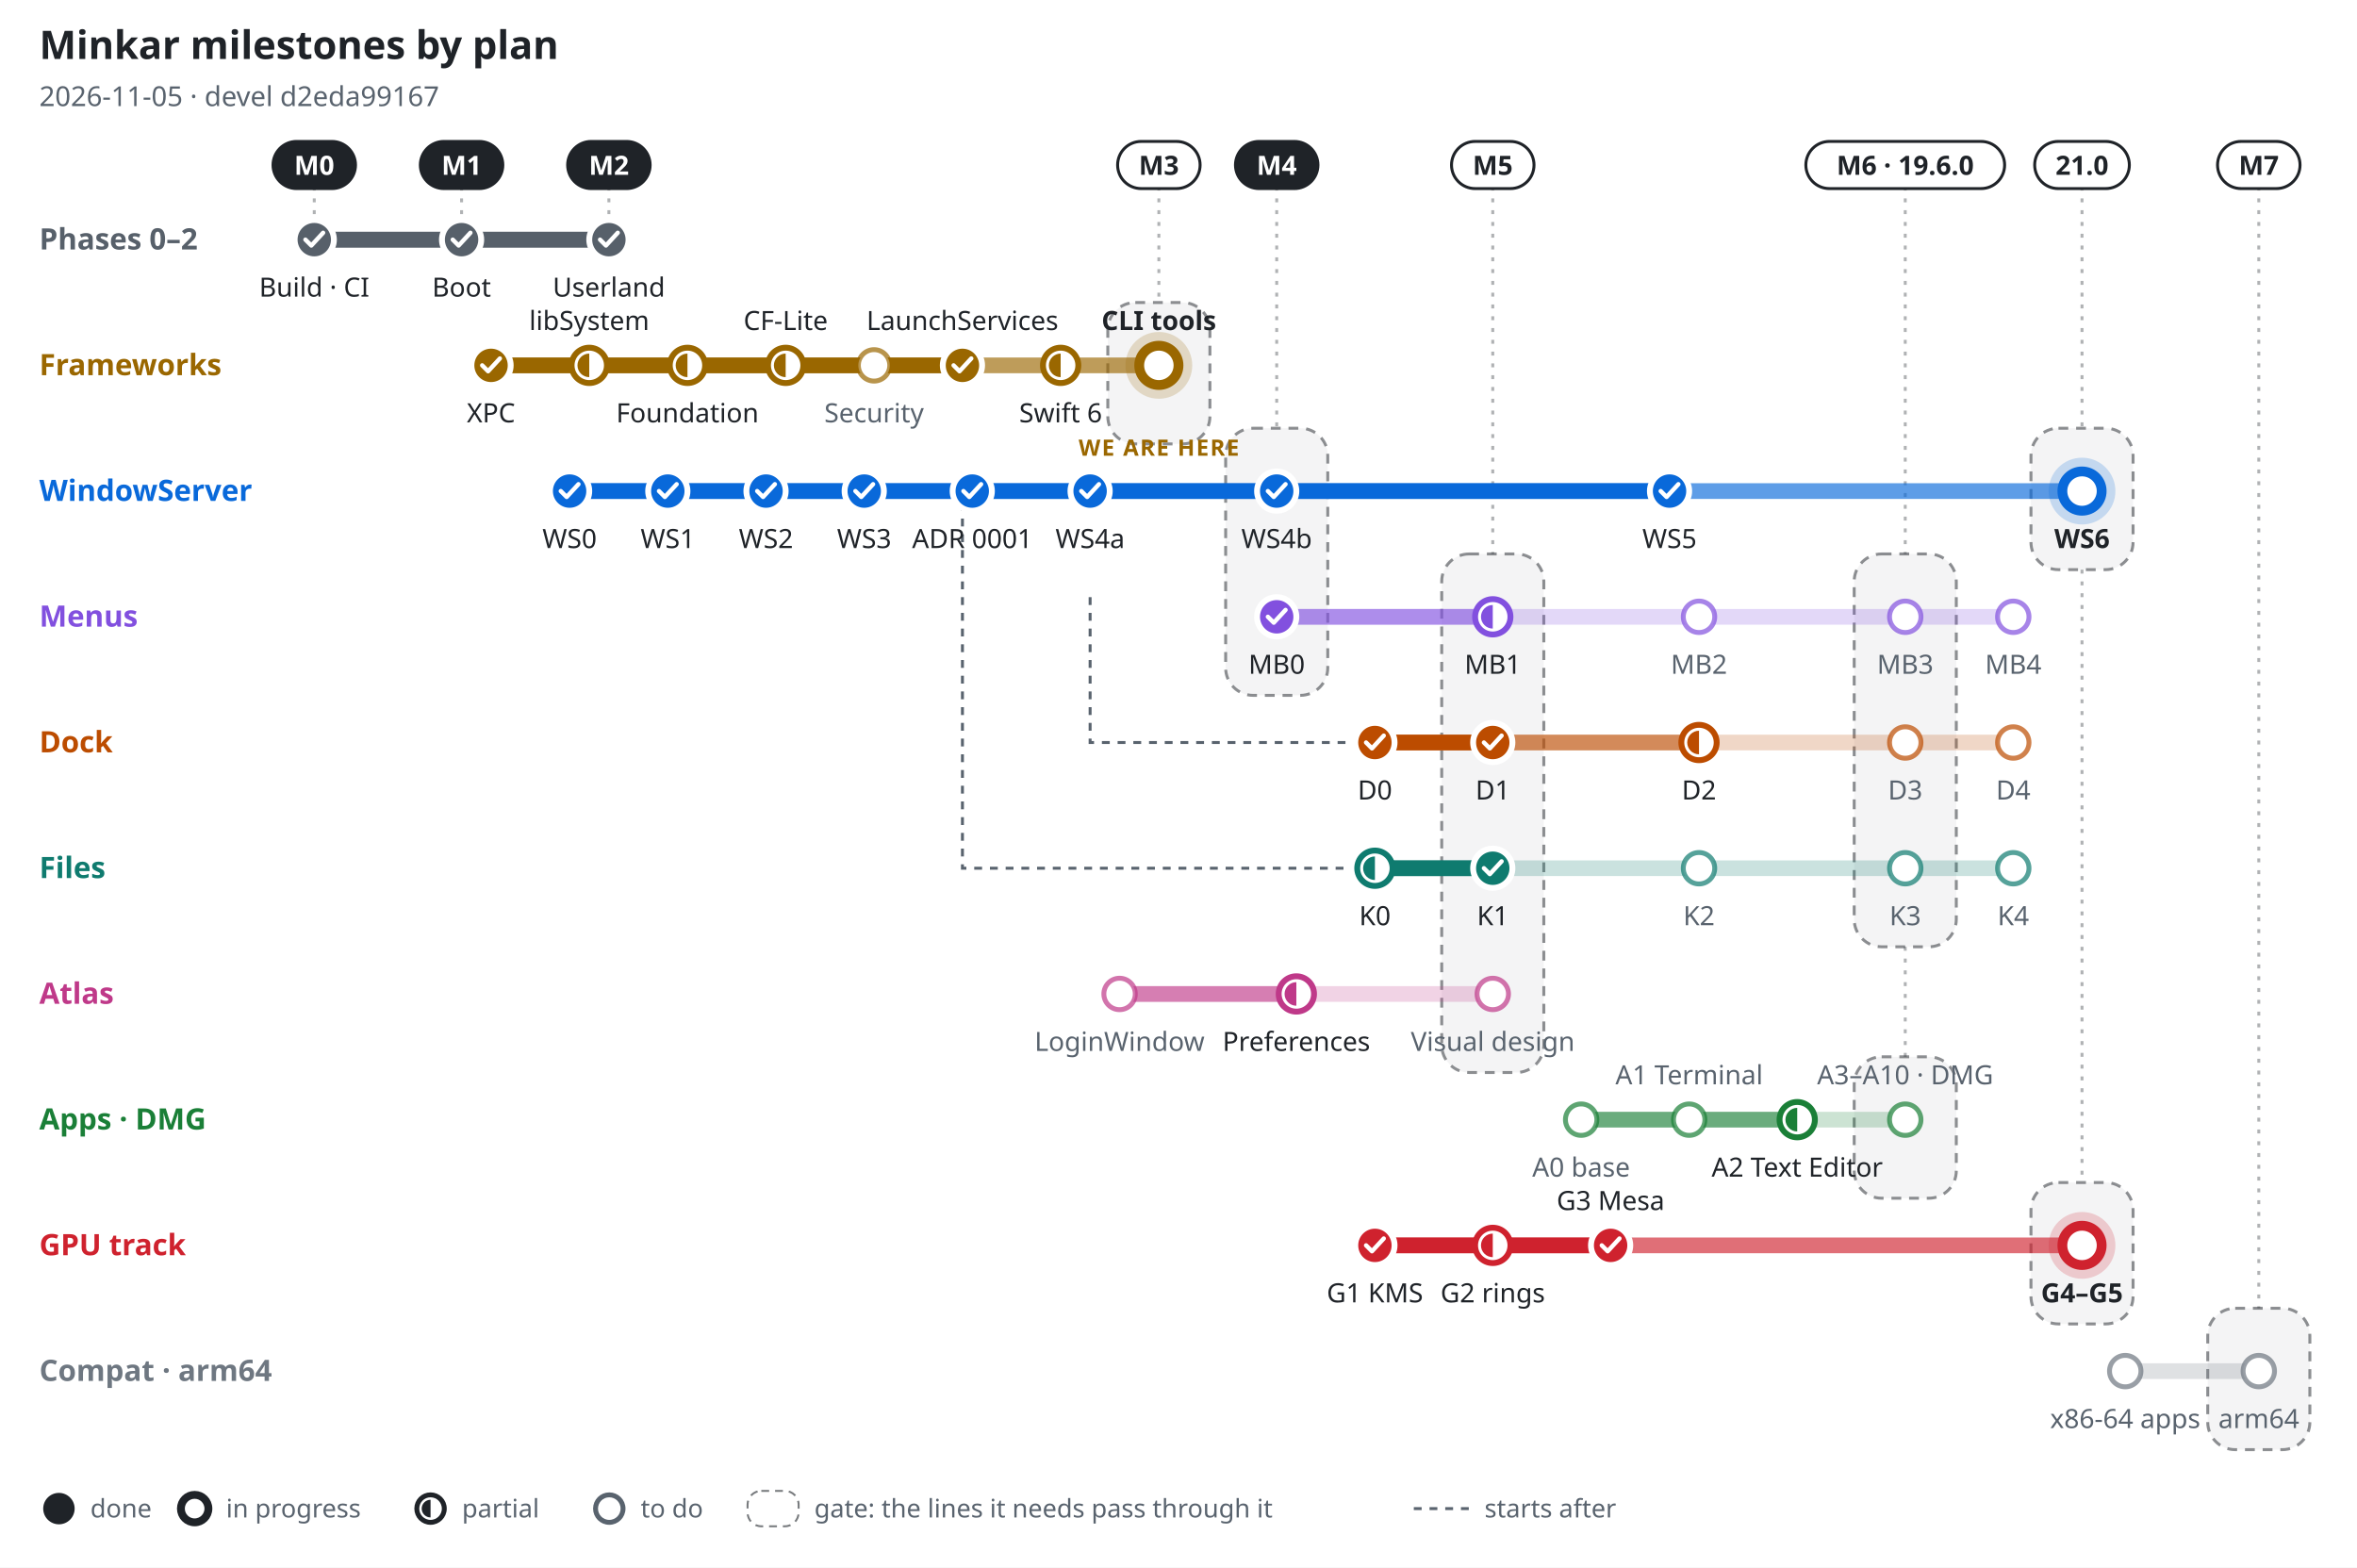
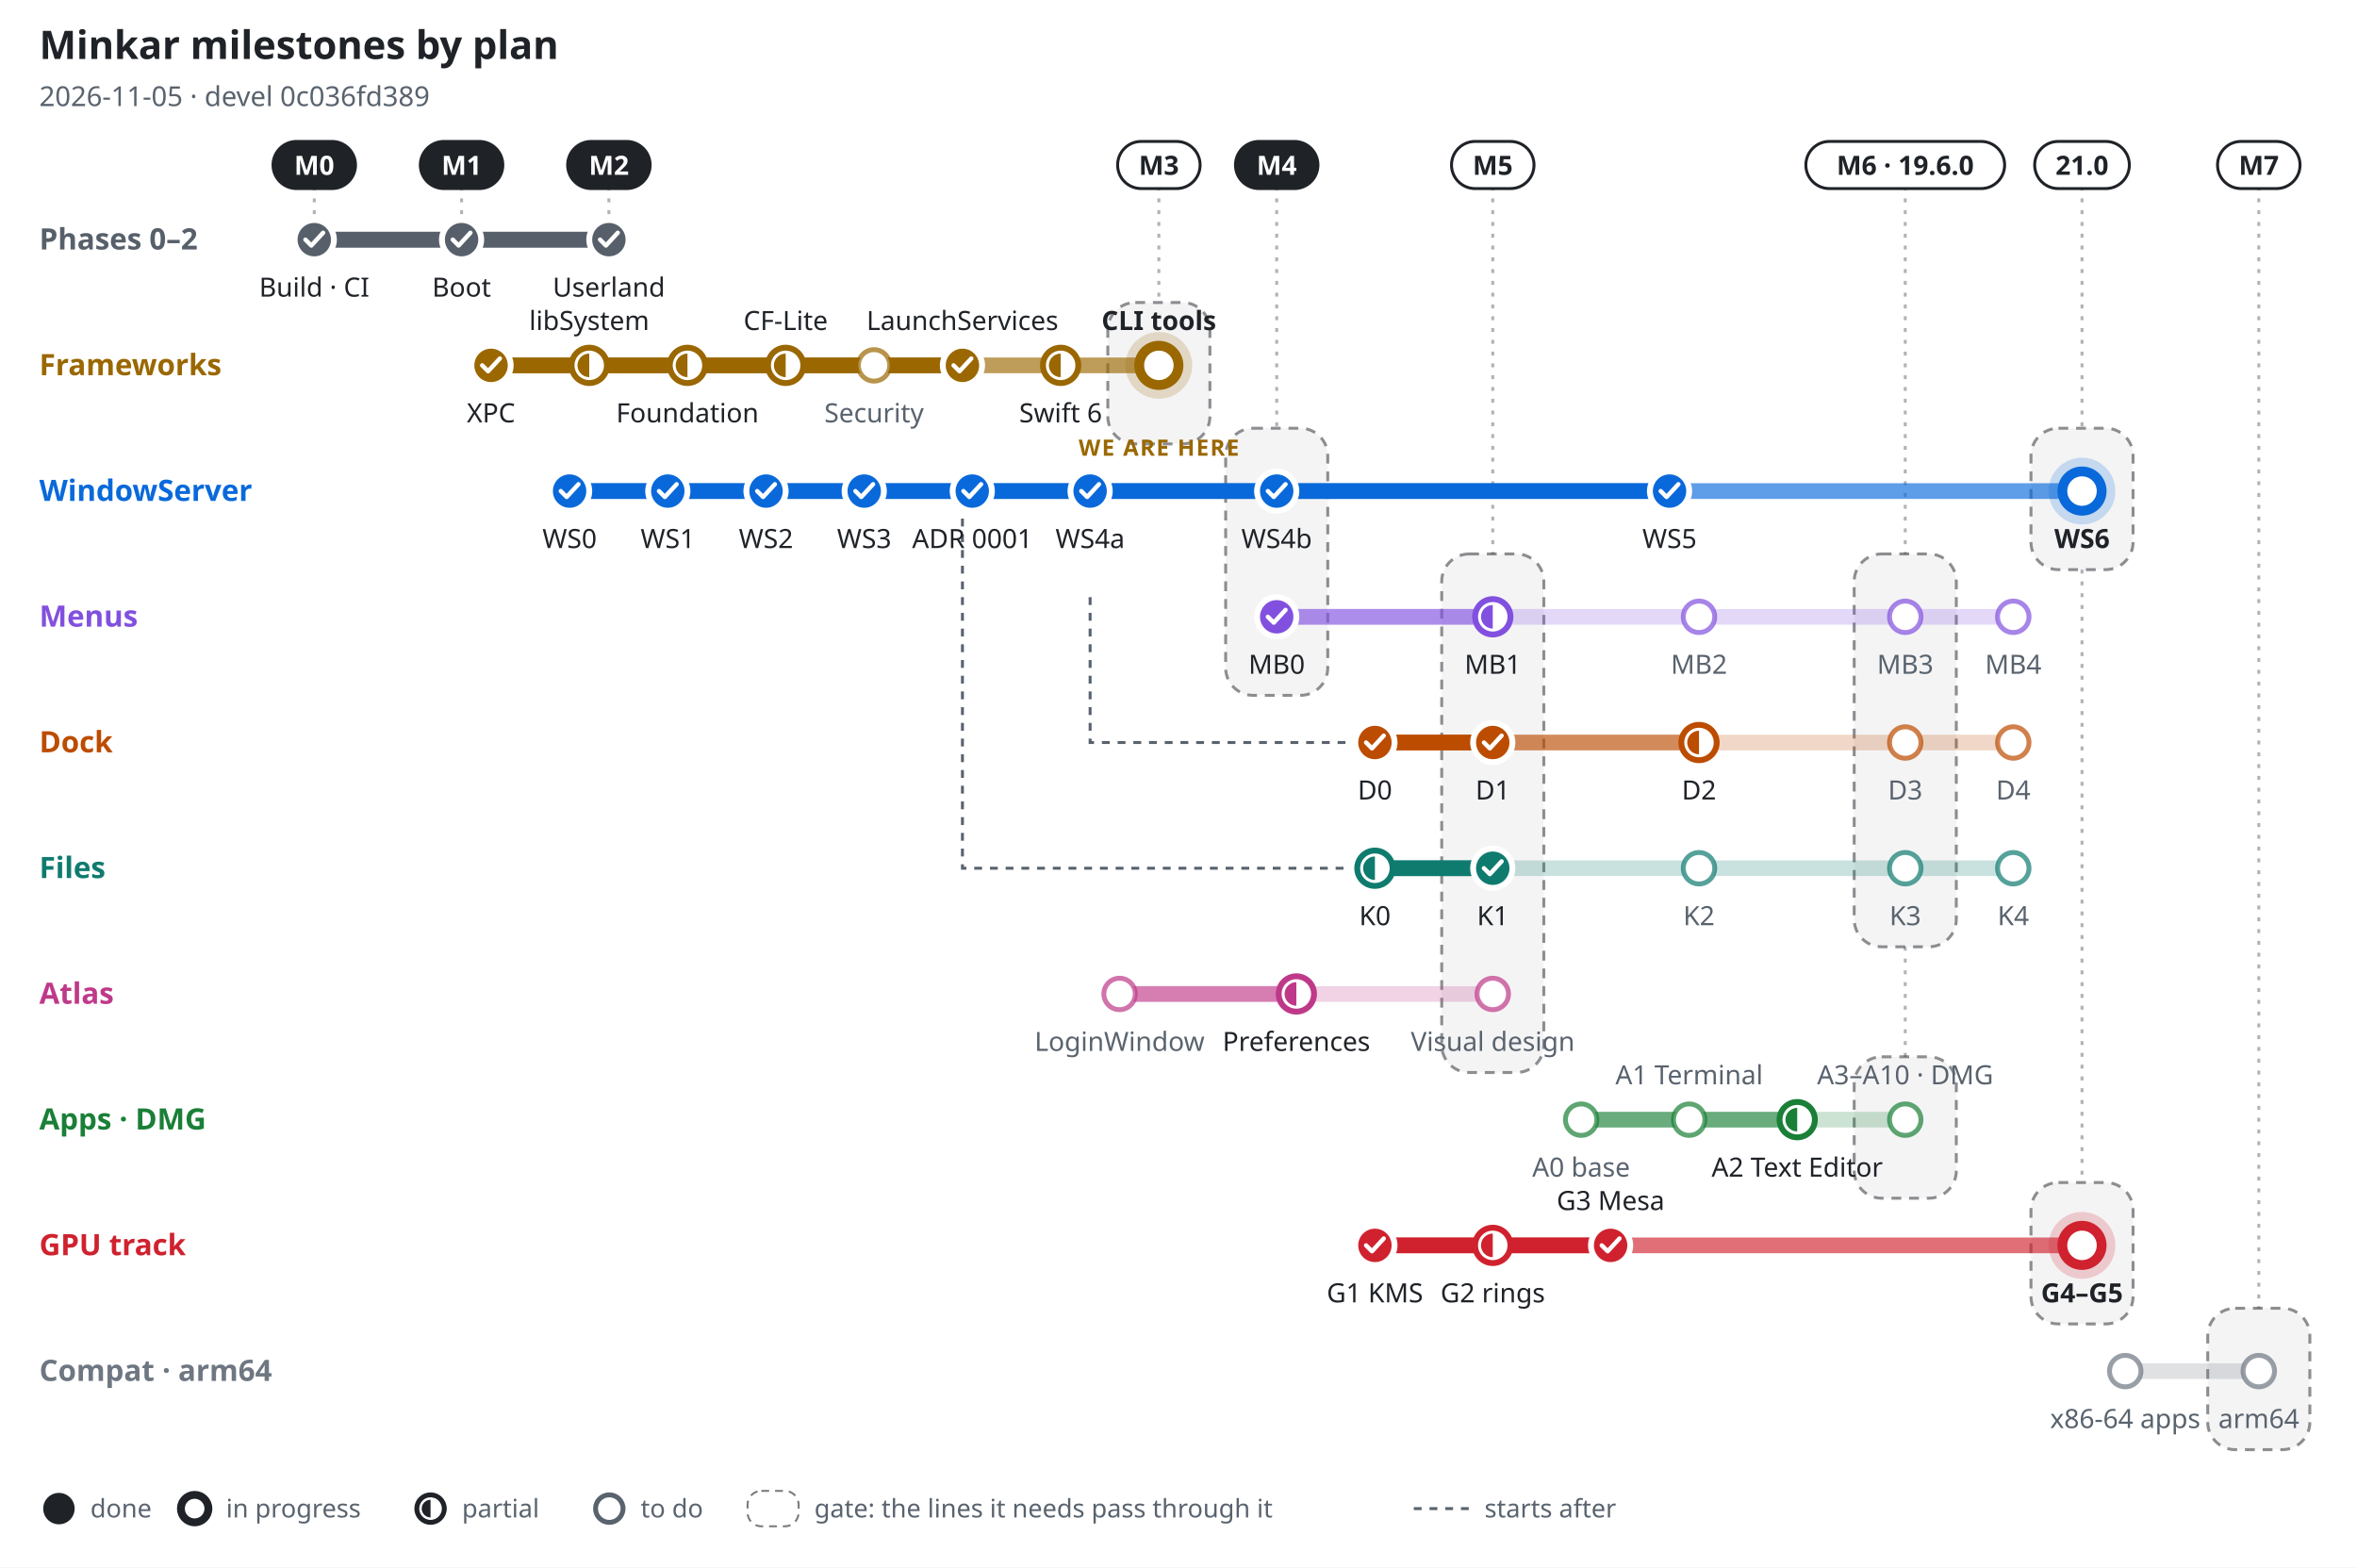
<svg xmlns="http://www.w3.org/2000/svg" width="1200" height="798" viewBox="0 0 1200 798" font-family="-apple-system, BlinkMacSystemFont, 'Segoe UI', 'Noto Sans', Helvetica, Arial, sans-serif" role="img" aria-label="Minkar milestones by plan, 2026-11-05">
  <rect width="1200" height="798" fill="#ffffff" />
  <text x="20" y="30" font-size="20" font-weight="700" fill="#1f2328" text-anchor="start">Minkar milestones by plan</text>
-   <text x="20" y="54" font-size="14" font-weight="400" fill="#59636e" text-anchor="start">2026-11-05 · devel d2eda99167</text>
+   <text x="20" y="54" font-size="14" font-weight="400" fill="#59636e" text-anchor="start">2026-11-05 · devel 0c036fd389</text>
  <line x1="160" y1="95" x2="160" y2="110" stroke="#1f2328" stroke-opacity=".35" stroke-width="1.5" stroke-dasharray="2 4" />
  <rect x="139" y="72" width="42" height="24" rx="12" fill="#1f2328" stroke="#1f2328" stroke-width="1.5" />
  <text x="160" y="89" font-size="13.5" font-weight="700" fill="#ffffff" text-anchor="middle">M0</text>
  <line x1="235" y1="95" x2="235" y2="110" stroke="#1f2328" stroke-opacity=".35" stroke-width="1.5" stroke-dasharray="2 4" />
  <rect x="214" y="72" width="42" height="24" rx="12" fill="#1f2328" stroke="#1f2328" stroke-width="1.5" />
  <text x="235" y="89" font-size="13.5" font-weight="700" fill="#ffffff" text-anchor="middle">M1</text>
  <line x1="310" y1="95" x2="310" y2="110" stroke="#1f2328" stroke-opacity=".35" stroke-width="1.5" stroke-dasharray="2 4" />
  <rect x="289" y="72" width="42" height="24" rx="12" fill="#1f2328" stroke="#1f2328" stroke-width="1.5" />
  <text x="310" y="89" font-size="13.5" font-weight="700" fill="#ffffff" text-anchor="middle">M2</text>
  <line x1="590" y1="95" x2="590" y2="154" stroke="#1f2328" stroke-opacity=".35" stroke-width="1.5" stroke-dasharray="2 4" />
  <rect x="564" y="154" width="52" height="72" rx="14" fill="#1f2328" fill-opacity=".05" stroke="#1f2328" stroke-opacity=".5" stroke-width="1.5" stroke-dasharray="5 4" />
  <rect x="569" y="72" width="42" height="24" rx="12" fill="#ffffff" stroke="#1f2328" stroke-width="1.5" />
  <text x="590" y="89" font-size="13.5" font-weight="700" fill="#1f2328" text-anchor="middle">M3</text>
  <line x1="650" y1="95" x2="650" y2="218" stroke="#1f2328" stroke-opacity=".35" stroke-width="1.5" stroke-dasharray="2 4" />
  <rect x="624" y="218" width="52" height="136" rx="14" fill="#1f2328" fill-opacity=".05" stroke="#1f2328" stroke-opacity=".5" stroke-width="1.5" stroke-dasharray="5 4" />
  <rect x="629" y="72" width="42" height="24" rx="12" fill="#1f2328" stroke="#1f2328" stroke-width="1.5" />
  <text x="650" y="89" font-size="13.5" font-weight="700" fill="#ffffff" text-anchor="middle">M4</text>
  <line x1="760" y1="95" x2="760" y2="282" stroke="#1f2328" stroke-opacity=".35" stroke-width="1.5" stroke-dasharray="2 4" />
  <rect x="734" y="282" width="52" height="264" rx="14" fill="#1f2328" fill-opacity=".05" stroke="#1f2328" stroke-opacity=".5" stroke-width="1.5" stroke-dasharray="5 4" />
  <rect x="739" y="72" width="42" height="24" rx="12" fill="#ffffff" stroke="#1f2328" stroke-width="1.5" />
  <text x="760" y="89" font-size="13.5" font-weight="700" fill="#1f2328" text-anchor="middle">M5</text>
  <line x1="970" y1="95" x2="970" y2="282" stroke="#1f2328" stroke-opacity=".35" stroke-width="1.5" stroke-dasharray="2 4" />
  <rect x="944" y="282" width="52" height="200" rx="14" fill="#1f2328" fill-opacity=".05" stroke="#1f2328" stroke-opacity=".5" stroke-width="1.5" stroke-dasharray="5 4" />
  <line x1="970" y1="482" x2="970" y2="538" stroke="#1f2328" stroke-opacity=".35" stroke-width="1.5" stroke-dasharray="2 4" />
  <rect x="944" y="538" width="52" height="72" rx="14" fill="#1f2328" fill-opacity=".05" stroke="#1f2328" stroke-opacity=".5" stroke-width="1.5" stroke-dasharray="5 4" />
  <rect x="919.4" y="72" width="101.2" height="24" rx="12" fill="#ffffff" stroke="#1f2328" stroke-width="1.5" />
  <text x="970" y="89" font-size="13.5" font-weight="700" fill="#1f2328" text-anchor="middle">M6 · 19.6.0</text>
  <line x1="1060" y1="95" x2="1060" y2="218" stroke="#1f2328" stroke-opacity=".35" stroke-width="1.5" stroke-dasharray="2 4" />
  <rect x="1034" y="218" width="52" height="72" rx="14" fill="#1f2328" fill-opacity=".05" stroke="#1f2328" stroke-opacity=".5" stroke-width="1.5" stroke-dasharray="5 4" />
  <line x1="1060" y1="290" x2="1060" y2="602" stroke="#1f2328" stroke-opacity=".35" stroke-width="1.5" stroke-dasharray="2 4" />
  <rect x="1034" y="602" width="52" height="72" rx="14" fill="#1f2328" fill-opacity=".05" stroke="#1f2328" stroke-opacity=".5" stroke-width="1.5" stroke-dasharray="5 4" />
  <rect x="1035.9" y="72" width="48.2" height="24" rx="12" fill="#ffffff" stroke="#1f2328" stroke-width="1.5" />
  <text x="1060" y="89" font-size="13.5" font-weight="700" fill="#1f2328" text-anchor="middle">21.0</text>
  <line x1="1150" y1="95" x2="1150" y2="666" stroke="#1f2328" stroke-opacity=".35" stroke-width="1.5" stroke-dasharray="2 4" />
  <rect x="1124" y="666" width="52" height="72" rx="14" fill="#1f2328" fill-opacity=".05" stroke="#1f2328" stroke-opacity=".5" stroke-width="1.5" stroke-dasharray="5 4" />
  <rect x="1129" y="72" width="42" height="24" rx="12" fill="#ffffff" stroke="#1f2328" stroke-width="1.5" />
  <text x="1150" y="89" font-size="13.5" font-weight="700" fill="#1f2328" text-anchor="middle">M7</text>
  <path d="M555 304 V378 H687" fill="none" stroke="#59636e" stroke-width="1.5" stroke-dasharray="4 4" />
  <path d="M490 240 V442 H687" fill="none" stroke="#59636e" stroke-width="1.5" stroke-dasharray="4 4" />
  <text x="20" y="127" font-size="15" font-weight="700" fill="#57606a" text-anchor="start">Phases 0–2</text>
  <line x1="160" y1="122" x2="310" y2="122" stroke="#57606a" stroke-opacity=".22" stroke-width="8" stroke-linecap="round" />
  <line x1="160" y1="122" x2="310" y2="122" stroke="#57606a" stroke-opacity=".55" stroke-width="8" stroke-linecap="round" />
  <line x1="160" y1="122" x2="310" y2="122" stroke="#57606a" stroke-opacity="1" stroke-width="8" stroke-linecap="round" />
  <circle cx="160" cy="122" r="10" fill="#57606a" stroke="#ffffff" stroke-width="3" />
  <path d="M155.5 122 l3 3 l6 -6.5" fill="none" stroke="#ffffff" stroke-width="2.2" stroke-linecap="round" stroke-linejoin="round" />
  <text x="160" y="151" font-size="13.5" font-weight="500" fill="#1f2328" text-anchor="middle">Build · CI</text>
  <circle cx="235" cy="122" r="10" fill="#57606a" stroke="#ffffff" stroke-width="3" />
  <path d="M230.5 122 l3 3 l6 -6.5" fill="none" stroke="#ffffff" stroke-width="2.2" stroke-linecap="round" stroke-linejoin="round" />
  <text x="235" y="151" font-size="13.5" font-weight="500" fill="#1f2328" text-anchor="middle">Boot</text>
  <circle cx="310" cy="122" r="10" fill="#57606a" stroke="#ffffff" stroke-width="3" />
  <path d="M305.5 122 l3 3 l6 -6.5" fill="none" stroke="#ffffff" stroke-width="2.2" stroke-linecap="round" stroke-linejoin="round" />
  <text x="310" y="151" font-size="13.5" font-weight="500" fill="#1f2328" text-anchor="middle">Userland</text>
  <text x="20" y="191" font-size="15" font-weight="700" fill="#9a6700" text-anchor="start">Frameworks</text>
  <line x1="250" y1="186" x2="590" y2="186" stroke="#9a6700" stroke-opacity=".22" stroke-width="8" stroke-linecap="round" />
  <line x1="250" y1="186" x2="590" y2="186" stroke="#9a6700" stroke-opacity=".55" stroke-width="8" stroke-linecap="round" />
  <line x1="250" y1="186" x2="490" y2="186" stroke="#9a6700" stroke-opacity="1" stroke-width="8" stroke-linecap="round" />
  <circle cx="250" cy="186" r="10" fill="#9a6700" stroke="#ffffff" stroke-width="3" />
  <path d="M245.5 186 l3 3 l6 -6.5" fill="none" stroke="#ffffff" stroke-width="2.2" stroke-linecap="round" stroke-linejoin="round" />
  <text x="250" y="215" font-size="13.5" font-weight="500" fill="#1f2328" text-anchor="middle">XPC</text>
  <circle cx="300" cy="186" r="9" fill="#ffffff" stroke="#9a6700" stroke-width="3" />
  <path d="M300 180 A6 6 0 0 0 300 192 Z" fill="#9a6700" />
  <text x="300" y="168" font-size="13.5" font-weight="500" fill="#1f2328" text-anchor="middle">libSystem</text>
  <circle cx="350" cy="186" r="9" fill="#ffffff" stroke="#9a6700" stroke-width="3" />
  <path d="M350 180 A6 6 0 0 0 350 192 Z" fill="#9a6700" />
  <text x="350" y="215" font-size="13.5" font-weight="500" fill="#1f2328" text-anchor="middle">Foundation</text>
  <circle cx="400" cy="186" r="9" fill="#ffffff" stroke="#9a6700" stroke-width="3" />
  <path d="M400 180 A6 6 0 0 0 400 192 Z" fill="#9a6700" />
  <text x="400" y="168" font-size="13.5" font-weight="500" fill="#1f2328" text-anchor="middle">CF-Lite</text>
  <circle cx="445" cy="186" r="8" fill="#ffffff" stroke="#9a6700" stroke-opacity=".7" stroke-width="2.5" />
  <text x="445" y="215" font-size="13.5" font-weight="500" fill="#59636e" text-anchor="middle">Security</text>
  <circle cx="490" cy="186" r="10" fill="#9a6700" stroke="#ffffff" stroke-width="3" />
  <path d="M485.5 186 l3 3 l6 -6.5" fill="none" stroke="#ffffff" stroke-width="2.2" stroke-linecap="round" stroke-linejoin="round" />
  <text x="490" y="168" font-size="13.5" font-weight="500" fill="#1f2328" text-anchor="middle">LaunchServices</text>
  <circle cx="540" cy="186" r="9" fill="#ffffff" stroke="#9a6700" stroke-width="3" />
  <path d="M540 180 A6 6 0 0 0 540 192 Z" fill="#9a6700" />
  <text x="540" y="215" font-size="13.5" font-weight="500" fill="#1f2328" text-anchor="middle">Swift 6</text>
  <circle cx="590" cy="186" r="17" fill="#9a6700" fill-opacity=".2" />
  <circle cx="590" cy="186" r="10" fill="#ffffff" stroke="#9a6700" stroke-width="5" />
  <text x="590" y="168" font-size="13.5" font-weight="700" fill="#1f2328" text-anchor="middle">CLI tools</text>
  <text x="590" y="232" font-size="11.5" font-weight="800" fill="#9a6700" text-anchor="middle" letter-spacing=".06em">WE ARE HERE</text>
  <text x="20" y="255" font-size="15" font-weight="700" fill="#0969da" text-anchor="start">WindowServer</text>
  <line x1="290" y1="250" x2="1060" y2="250" stroke="#0969da" stroke-opacity=".22" stroke-width="8" stroke-linecap="round" />
  <line x1="290" y1="250" x2="1060" y2="250" stroke="#0969da" stroke-opacity=".55" stroke-width="8" stroke-linecap="round" />
  <line x1="290" y1="250" x2="850" y2="250" stroke="#0969da" stroke-opacity="1" stroke-width="8" stroke-linecap="round" />
  <circle cx="290" cy="250" r="10" fill="#0969da" stroke="#ffffff" stroke-width="3" />
  <path d="M285.5 250 l3 3 l6 -6.5" fill="none" stroke="#ffffff" stroke-width="2.2" stroke-linecap="round" stroke-linejoin="round" />
  <text x="290" y="279" font-size="13.5" font-weight="500" fill="#1f2328" text-anchor="middle">WS0</text>
  <circle cx="340" cy="250" r="10" fill="#0969da" stroke="#ffffff" stroke-width="3" />
  <path d="M335.5 250 l3 3 l6 -6.5" fill="none" stroke="#ffffff" stroke-width="2.2" stroke-linecap="round" stroke-linejoin="round" />
  <text x="340" y="279" font-size="13.5" font-weight="500" fill="#1f2328" text-anchor="middle">WS1</text>
  <circle cx="390" cy="250" r="10" fill="#0969da" stroke="#ffffff" stroke-width="3" />
  <path d="M385.5 250 l3 3 l6 -6.5" fill="none" stroke="#ffffff" stroke-width="2.2" stroke-linecap="round" stroke-linejoin="round" />
  <text x="390" y="279" font-size="13.5" font-weight="500" fill="#1f2328" text-anchor="middle">WS2</text>
  <circle cx="440" cy="250" r="10" fill="#0969da" stroke="#ffffff" stroke-width="3" />
  <path d="M435.5 250 l3 3 l6 -6.5" fill="none" stroke="#ffffff" stroke-width="2.2" stroke-linecap="round" stroke-linejoin="round" />
  <text x="440" y="279" font-size="13.5" font-weight="500" fill="#1f2328" text-anchor="middle">WS3</text>
  <circle cx="495" cy="250" r="10" fill="#0969da" stroke="#ffffff" stroke-width="3" />
  <path d="M490.5 250 l3 3 l6 -6.5" fill="none" stroke="#ffffff" stroke-width="2.2" stroke-linecap="round" stroke-linejoin="round" />
  <text x="495" y="279" font-size="13.5" font-weight="500" fill="#1f2328" text-anchor="middle">ADR 0001</text>
  <circle cx="555" cy="250" r="10" fill="#0969da" stroke="#ffffff" stroke-width="3" />
  <path d="M550.5 250 l3 3 l6 -6.5" fill="none" stroke="#ffffff" stroke-width="2.2" stroke-linecap="round" stroke-linejoin="round" />
  <text x="555" y="279" font-size="13.5" font-weight="500" fill="#1f2328" text-anchor="middle">WS4a</text>
  <circle cx="650" cy="250" r="10" fill="#0969da" stroke="#ffffff" stroke-width="3" />
  <path d="M645.5 250 l3 3 l6 -6.5" fill="none" stroke="#ffffff" stroke-width="2.2" stroke-linecap="round" stroke-linejoin="round" />
  <text x="650" y="279" font-size="13.5" font-weight="500" fill="#1f2328" text-anchor="middle">WS4b</text>
  <circle cx="850" cy="250" r="10" fill="#0969da" stroke="#ffffff" stroke-width="3" />
  <path d="M845.5 250 l3 3 l6 -6.5" fill="none" stroke="#ffffff" stroke-width="2.2" stroke-linecap="round" stroke-linejoin="round" />
  <text x="850" y="279" font-size="13.5" font-weight="500" fill="#1f2328" text-anchor="middle">WS5</text>
  <circle cx="1060" cy="250" r="17" fill="#0969da" fill-opacity=".2" />
  <circle cx="1060" cy="250" r="10" fill="#ffffff" stroke="#0969da" stroke-width="5" />
  <text x="1060" y="279" font-size="13.5" font-weight="700" fill="#1f2328" text-anchor="middle">WS6</text>
  <text x="20" y="319" font-size="15" font-weight="700" fill="#8250df" text-anchor="start">Menus</text>
  <line x1="650" y1="314" x2="1025" y2="314" stroke="#8250df" stroke-opacity=".22" stroke-width="8" stroke-linecap="round" />
  <line x1="650" y1="314" x2="760" y2="314" stroke="#8250df" stroke-opacity=".55" stroke-width="8" stroke-linecap="round" />
  <line x1="650" y1="314" x2="650" y2="314" stroke="#8250df" stroke-opacity="1" stroke-width="8" stroke-linecap="round" />
  <circle cx="650" cy="314" r="10" fill="#8250df" stroke="#ffffff" stroke-width="3" />
  <path d="M645.5 314 l3 3 l6 -6.5" fill="none" stroke="#ffffff" stroke-width="2.2" stroke-linecap="round" stroke-linejoin="round" />
  <text x="650" y="343" font-size="13.5" font-weight="500" fill="#1f2328" text-anchor="middle">MB0</text>
  <circle cx="760" cy="314" r="9" fill="#ffffff" stroke="#8250df" stroke-width="3" />
  <path d="M760 308 A6 6 0 0 0 760 320 Z" fill="#8250df" />
  <text x="760" y="343" font-size="13.5" font-weight="500" fill="#1f2328" text-anchor="middle">MB1</text>
  <circle cx="865" cy="314" r="8" fill="#ffffff" stroke="#8250df" stroke-opacity=".7" stroke-width="2.5" />
  <text x="865" y="343" font-size="13.5" font-weight="500" fill="#59636e" text-anchor="middle">MB2</text>
  <circle cx="970" cy="314" r="8" fill="#ffffff" stroke="#8250df" stroke-opacity=".7" stroke-width="2.5" />
  <text x="970" y="343" font-size="13.5" font-weight="500" fill="#59636e" text-anchor="middle">MB3</text>
  <circle cx="1025" cy="314" r="8" fill="#ffffff" stroke="#8250df" stroke-opacity=".7" stroke-width="2.5" />
  <text x="1025" y="343" font-size="13.5" font-weight="500" fill="#59636e" text-anchor="middle">MB4</text>
  <text x="20" y="383" font-size="15" font-weight="700" fill="#bc4c00" text-anchor="start">Dock</text>
  <line x1="700" y1="378" x2="1025" y2="378" stroke="#bc4c00" stroke-opacity=".22" stroke-width="8" stroke-linecap="round" />
  <line x1="700" y1="378" x2="865" y2="378" stroke="#bc4c00" stroke-opacity=".55" stroke-width="8" stroke-linecap="round" />
  <line x1="700" y1="378" x2="760" y2="378" stroke="#bc4c00" stroke-opacity="1" stroke-width="8" stroke-linecap="round" />
  <circle cx="700" cy="378" r="10" fill="#bc4c00" stroke="#ffffff" stroke-width="3" />
  <path d="M695.5 378 l3 3 l6 -6.5" fill="none" stroke="#ffffff" stroke-width="2.2" stroke-linecap="round" stroke-linejoin="round" />
  <text x="700" y="407" font-size="13.5" font-weight="500" fill="#1f2328" text-anchor="middle">D0</text>
  <circle cx="760" cy="378" r="10" fill="#bc4c00" stroke="#ffffff" stroke-width="3" />
  <path d="M755.5 378 l3 3 l6 -6.5" fill="none" stroke="#ffffff" stroke-width="2.2" stroke-linecap="round" stroke-linejoin="round" />
  <text x="760" y="407" font-size="13.5" font-weight="500" fill="#1f2328" text-anchor="middle">D1</text>
  <circle cx="865" cy="378" r="9" fill="#ffffff" stroke="#bc4c00" stroke-width="3" />
  <path d="M865 372 A6 6 0 0 0 865 384 Z" fill="#bc4c00" />
  <text x="865" y="407" font-size="13.5" font-weight="500" fill="#1f2328" text-anchor="middle">D2</text>
  <circle cx="970" cy="378" r="8" fill="#ffffff" stroke="#bc4c00" stroke-opacity=".7" stroke-width="2.5" />
  <text x="970" y="407" font-size="13.5" font-weight="500" fill="#59636e" text-anchor="middle">D3</text>
  <circle cx="1025" cy="378" r="8" fill="#ffffff" stroke="#bc4c00" stroke-opacity=".7" stroke-width="2.5" />
  <text x="1025" y="407" font-size="13.5" font-weight="500" fill="#59636e" text-anchor="middle">D4</text>
  <text x="20" y="447" font-size="15" font-weight="700" fill="#0f7b6f" text-anchor="start">Files</text>
  <line x1="700" y1="442" x2="1025" y2="442" stroke="#0f7b6f" stroke-opacity=".22" stroke-width="8" stroke-linecap="round" />
  <line x1="700" y1="442" x2="760" y2="442" stroke="#0f7b6f" stroke-opacity=".55" stroke-width="8" stroke-linecap="round" />
  <line x1="700" y1="442" x2="760" y2="442" stroke="#0f7b6f" stroke-opacity="1" stroke-width="8" stroke-linecap="round" />
  <circle cx="700" cy="442" r="9" fill="#ffffff" stroke="#0f7b6f" stroke-width="3" />
  <path d="M700 436 A6 6 0 0 0 700 448 Z" fill="#0f7b6f" />
  <text x="700" y="471" font-size="13.5" font-weight="500" fill="#1f2328" text-anchor="middle">K0</text>
  <circle cx="760" cy="442" r="10" fill="#0f7b6f" stroke="#ffffff" stroke-width="3" />
  <path d="M755.5 442 l3 3 l6 -6.5" fill="none" stroke="#ffffff" stroke-width="2.2" stroke-linecap="round" stroke-linejoin="round" />
  <text x="760" y="471" font-size="13.5" font-weight="500" fill="#1f2328" text-anchor="middle">K1</text>
  <circle cx="865" cy="442" r="8" fill="#ffffff" stroke="#0f7b6f" stroke-opacity=".7" stroke-width="2.5" />
  <text x="865" y="471" font-size="13.5" font-weight="500" fill="#59636e" text-anchor="middle">K2</text>
  <circle cx="970" cy="442" r="8" fill="#ffffff" stroke="#0f7b6f" stroke-opacity=".7" stroke-width="2.5" />
  <text x="970" y="471" font-size="13.5" font-weight="500" fill="#59636e" text-anchor="middle">K3</text>
  <circle cx="1025" cy="442" r="8" fill="#ffffff" stroke="#0f7b6f" stroke-opacity=".7" stroke-width="2.5" />
  <text x="1025" y="471" font-size="13.5" font-weight="500" fill="#59636e" text-anchor="middle">K4</text>
  <text x="20" y="511" font-size="15" font-weight="700" fill="#bf3989" text-anchor="start">Atlas</text>
  <line x1="570" y1="506" x2="760" y2="506" stroke="#bf3989" stroke-opacity=".22" stroke-width="8" stroke-linecap="round" />
  <line x1="570" y1="506" x2="660" y2="506" stroke="#bf3989" stroke-opacity=".55" stroke-width="8" stroke-linecap="round" />
  <circle cx="570" cy="506" r="8" fill="#ffffff" stroke="#bf3989" stroke-opacity=".7" stroke-width="2.5" />
  <text x="570" y="535" font-size="13.5" font-weight="500" fill="#59636e" text-anchor="middle">LoginWindow</text>
  <circle cx="660" cy="506" r="9" fill="#ffffff" stroke="#bf3989" stroke-width="3" />
  <path d="M660 500 A6 6 0 0 0 660 512 Z" fill="#bf3989" />
  <text x="660" y="535" font-size="13.5" font-weight="500" fill="#1f2328" text-anchor="middle">Preferences</text>
  <circle cx="760" cy="506" r="8" fill="#ffffff" stroke="#bf3989" stroke-opacity=".7" stroke-width="2.5" />
  <text x="760" y="535" font-size="13.5" font-weight="500" fill="#59636e" text-anchor="middle">Visual design</text>
  <text x="20" y="575" font-size="15" font-weight="700" fill="#1a7f37" text-anchor="start">Apps · DMG</text>
  <line x1="805" y1="570" x2="970" y2="570" stroke="#1a7f37" stroke-opacity=".22" stroke-width="8" stroke-linecap="round" />
  <line x1="805" y1="570" x2="915" y2="570" stroke="#1a7f37" stroke-opacity=".55" stroke-width="8" stroke-linecap="round" />
  <circle cx="805" cy="570" r="8" fill="#ffffff" stroke="#1a7f37" stroke-opacity=".7" stroke-width="2.5" />
  <text x="805" y="599" font-size="13.5" font-weight="500" fill="#59636e" text-anchor="middle">A0 base</text>
  <circle cx="860" cy="570" r="8" fill="#ffffff" stroke="#1a7f37" stroke-opacity=".7" stroke-width="2.5" />
  <text x="860" y="552" font-size="13.5" font-weight="500" fill="#59636e" text-anchor="middle">A1 Terminal</text>
  <circle cx="915" cy="570" r="9" fill="#ffffff" stroke="#1a7f37" stroke-width="3" />
  <path d="M915 564 A6 6 0 0 0 915 576 Z" fill="#1a7f37" />
  <text x="915" y="599" font-size="13.5" font-weight="500" fill="#1f2328" text-anchor="middle">A2 Text Editor</text>
  <circle cx="970" cy="570" r="8" fill="#ffffff" stroke="#1a7f37" stroke-opacity=".7" stroke-width="2.5" />
  <text x="970" y="552" font-size="13.5" font-weight="500" fill="#59636e" text-anchor="middle">A3–A10 · DMG</text>
  <text x="20" y="639" font-size="15" font-weight="700" fill="#cf222e" text-anchor="start">GPU track</text>
  <line x1="700" y1="634" x2="1060" y2="634" stroke="#cf222e" stroke-opacity=".22" stroke-width="8" stroke-linecap="round" />
  <line x1="700" y1="634" x2="1060" y2="634" stroke="#cf222e" stroke-opacity=".55" stroke-width="8" stroke-linecap="round" />
  <line x1="700" y1="634" x2="820" y2="634" stroke="#cf222e" stroke-opacity="1" stroke-width="8" stroke-linecap="round" />
  <circle cx="700" cy="634" r="10" fill="#cf222e" stroke="#ffffff" stroke-width="3" />
  <path d="M695.5 634 l3 3 l6 -6.5" fill="none" stroke="#ffffff" stroke-width="2.2" stroke-linecap="round" stroke-linejoin="round" />
  <text x="700" y="663" font-size="13.5" font-weight="500" fill="#1f2328" text-anchor="middle">G1 KMS</text>
  <circle cx="760" cy="634" r="9" fill="#ffffff" stroke="#cf222e" stroke-width="3" />
  <path d="M760 628 A6 6 0 0 0 760 640 Z" fill="#cf222e" />
  <text x="760" y="663" font-size="13.5" font-weight="500" fill="#1f2328" text-anchor="middle">G2 rings</text>
  <circle cx="820" cy="634" r="10" fill="#cf222e" stroke="#ffffff" stroke-width="3" />
  <path d="M815.5 634 l3 3 l6 -6.5" fill="none" stroke="#ffffff" stroke-width="2.2" stroke-linecap="round" stroke-linejoin="round" />
  <text x="820" y="616" font-size="13.5" font-weight="500" fill="#1f2328" text-anchor="middle">G3 Mesa</text>
  <circle cx="1060" cy="634" r="17" fill="#cf222e" fill-opacity=".2" />
  <circle cx="1060" cy="634" r="10" fill="#ffffff" stroke="#cf222e" stroke-width="5" />
  <text x="1060" y="663" font-size="13.5" font-weight="700" fill="#1f2328" text-anchor="middle">G4–G5</text>
  <text x="20" y="703" font-size="15" font-weight="700" fill="#6e7781" text-anchor="start">Compat · arm64</text>
  <line x1="1082" y1="698" x2="1150" y2="698" stroke="#6e7781" stroke-opacity=".22" stroke-width="8" stroke-linecap="round" />
  <circle cx="1082" cy="698" r="8" fill="#ffffff" stroke="#6e7781" stroke-opacity=".7" stroke-width="2.5" />
  <text x="1082" y="727" font-size="13.5" font-weight="500" fill="#59636e" text-anchor="middle">x86-64 apps</text>
  <circle cx="1150" cy="698" r="8" fill="#ffffff" stroke="#6e7781" stroke-opacity=".7" stroke-width="2.5" />
  <text x="1150" y="727" font-size="13.5" font-weight="500" fill="#59636e" text-anchor="middle">arm64</text>
  <circle cx="30" cy="768" r="8" fill="#1f2328" />
  <text x="46" y="772.5" font-size="13" font-weight="400" fill="#59636e" text-anchor="start">done</text>
  <circle cx="99.1" cy="768" r="7" fill="#ffffff" stroke="#1f2328" stroke-width="4" />
  <text x="115.1" y="772.5" font-size="13" font-weight="400" fill="#59636e" text-anchor="start">in progress</text>
  <circle cx="219.2" cy="768" r="7" fill="#ffffff" stroke="#1f2328" stroke-width="2.5" />
  <path d="M219.2 763.5 A4.5 4.5 0 0 0 219.2 772.5 Z" fill="#1f2328" />
  <text x="235.2" y="772.5" font-size="13" font-weight="400" fill="#59636e" text-anchor="start">partial</text>
  <circle cx="310.2" cy="768" r="7" fill="#ffffff" stroke="#59636e" stroke-width="2.5" />
  <text x="326.2" y="772.5" font-size="13" font-weight="400" fill="#59636e" text-anchor="start">to do</text>
  <rect x="380.6" y="759" width="26" height="18" rx="7" fill="none" stroke="#1f2328" stroke-opacity=".6" stroke-dasharray="4 3" />
  <text x="414.6" y="772.5" font-size="13" font-weight="400" fill="#59636e" text-anchor="start">gate: the lines it needs pass through it</text>
  <path d="M719.8 768 h28" stroke="#59636e" stroke-width="1.5" stroke-dasharray="4 4" />
  <text x="755.8" y="772.5" font-size="13" font-weight="400" fill="#59636e" text-anchor="start">starts after</text>
</svg>
